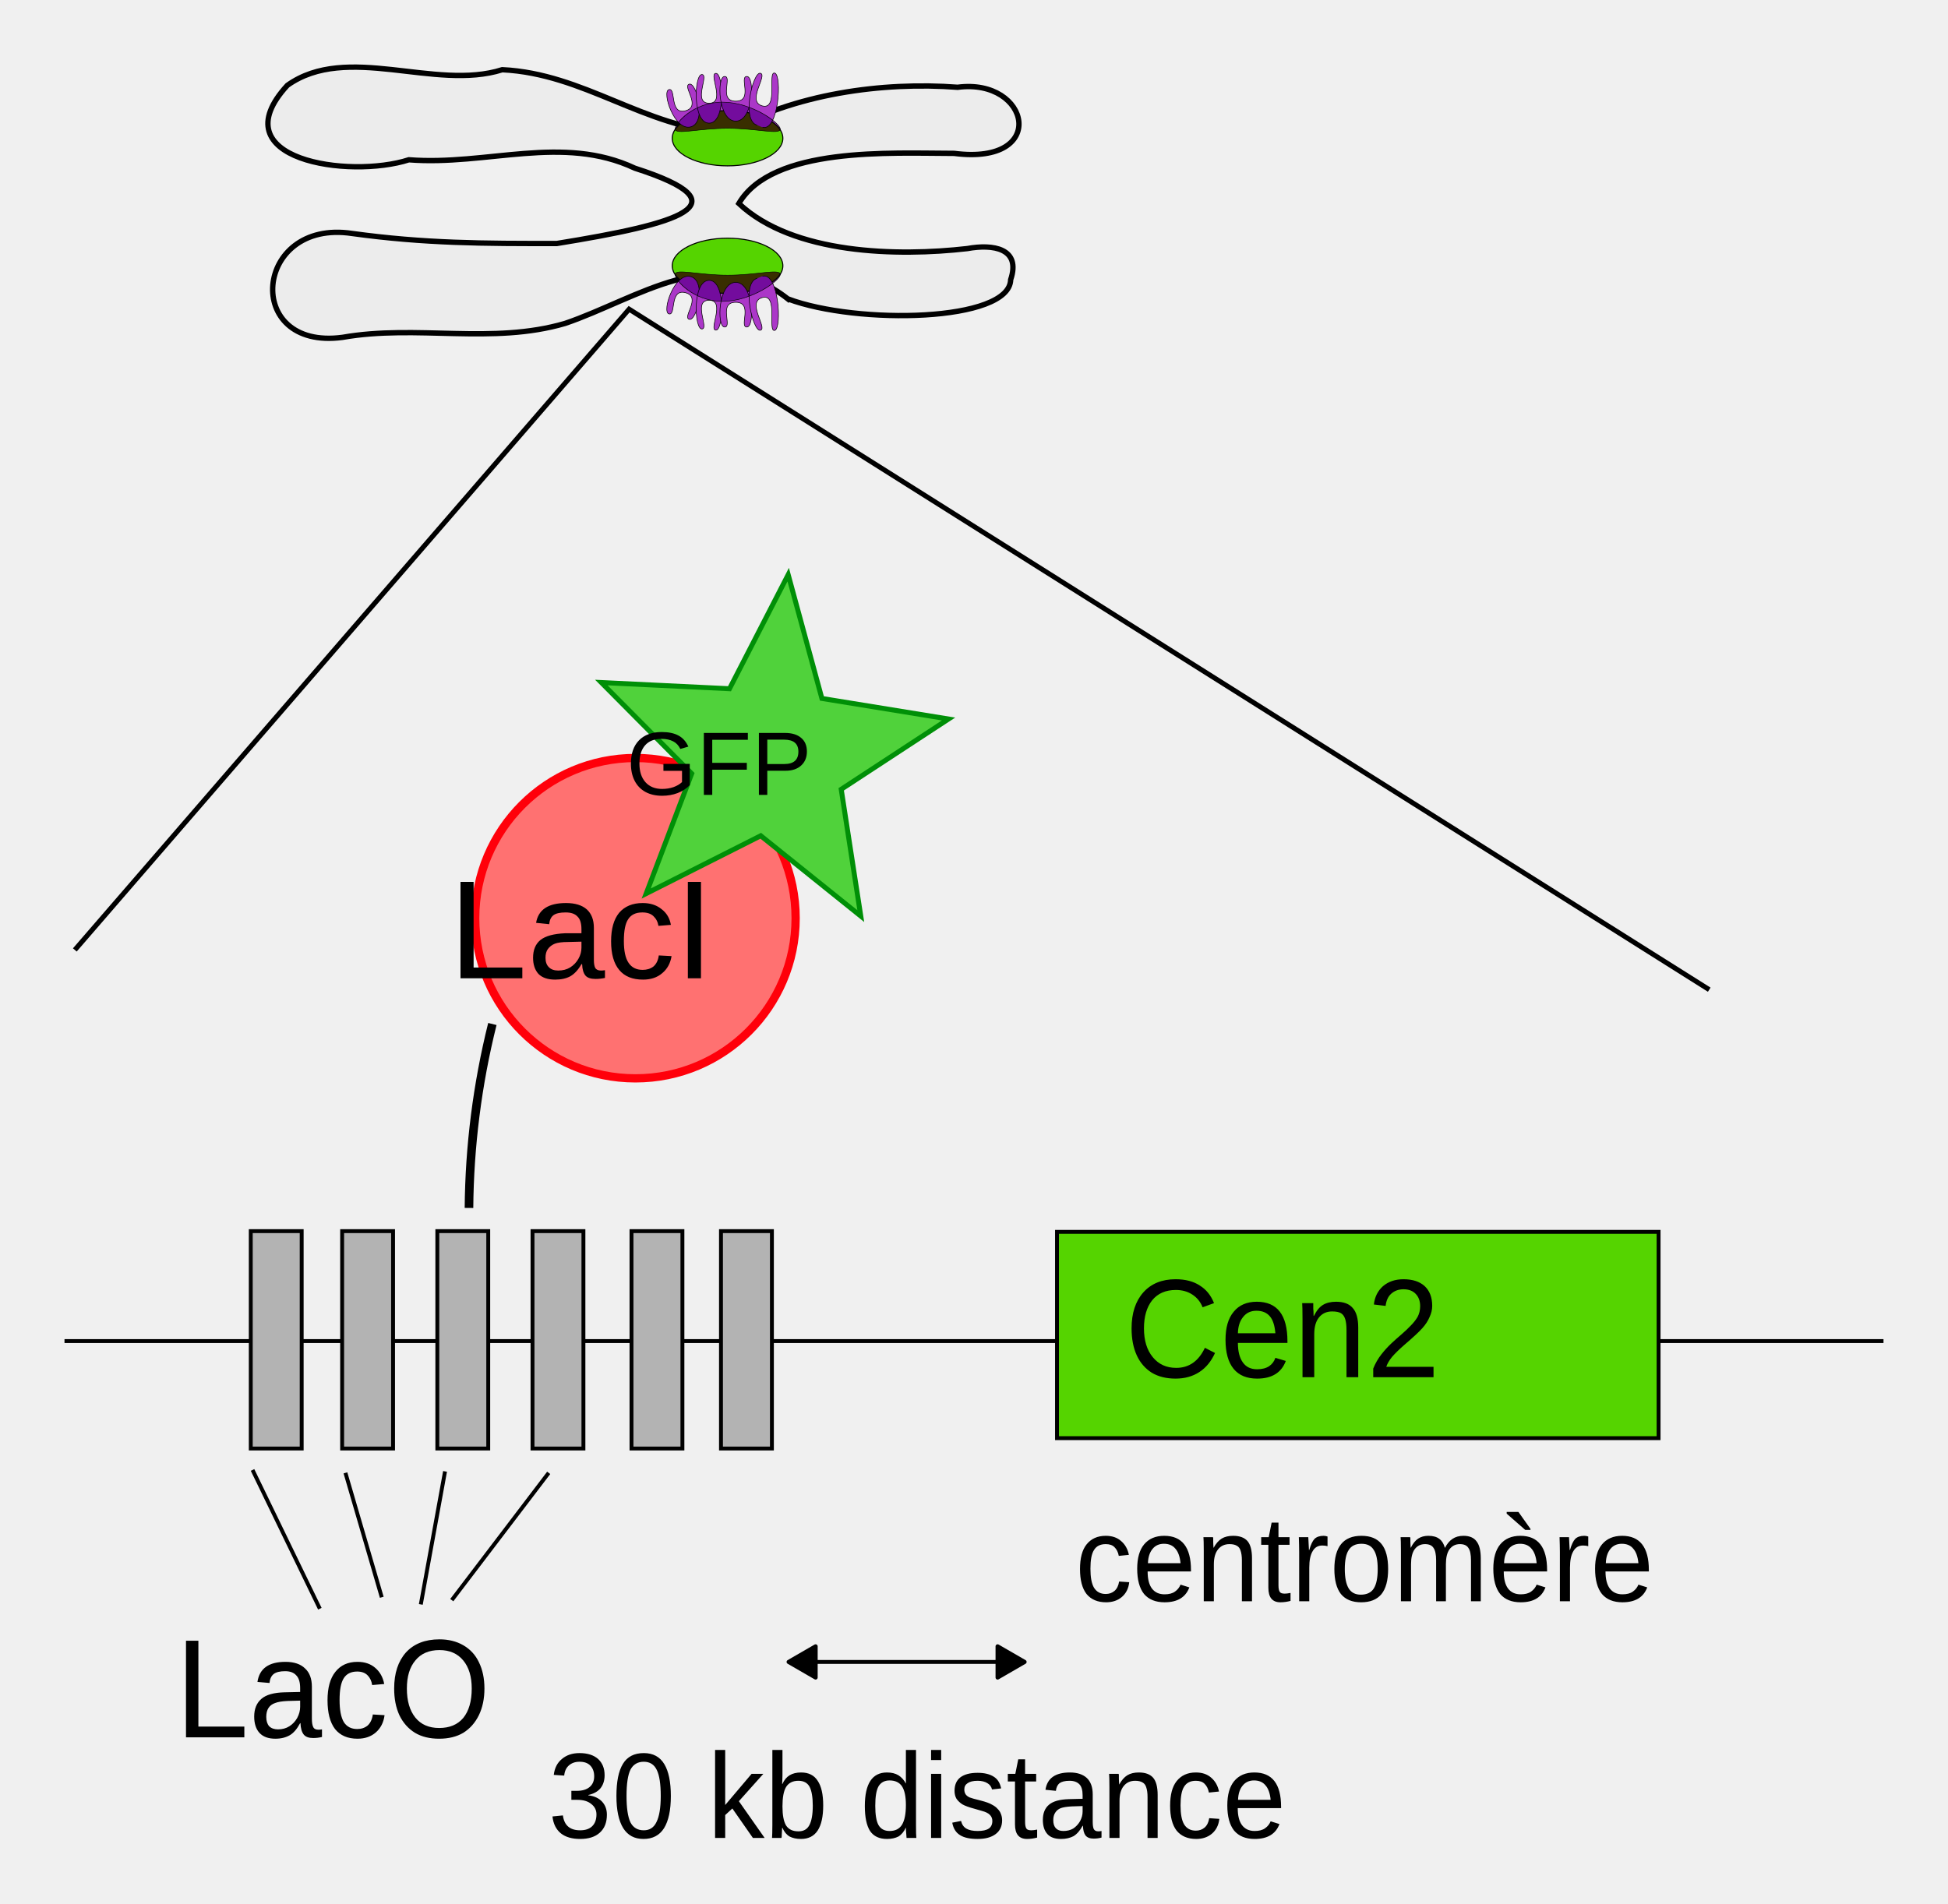
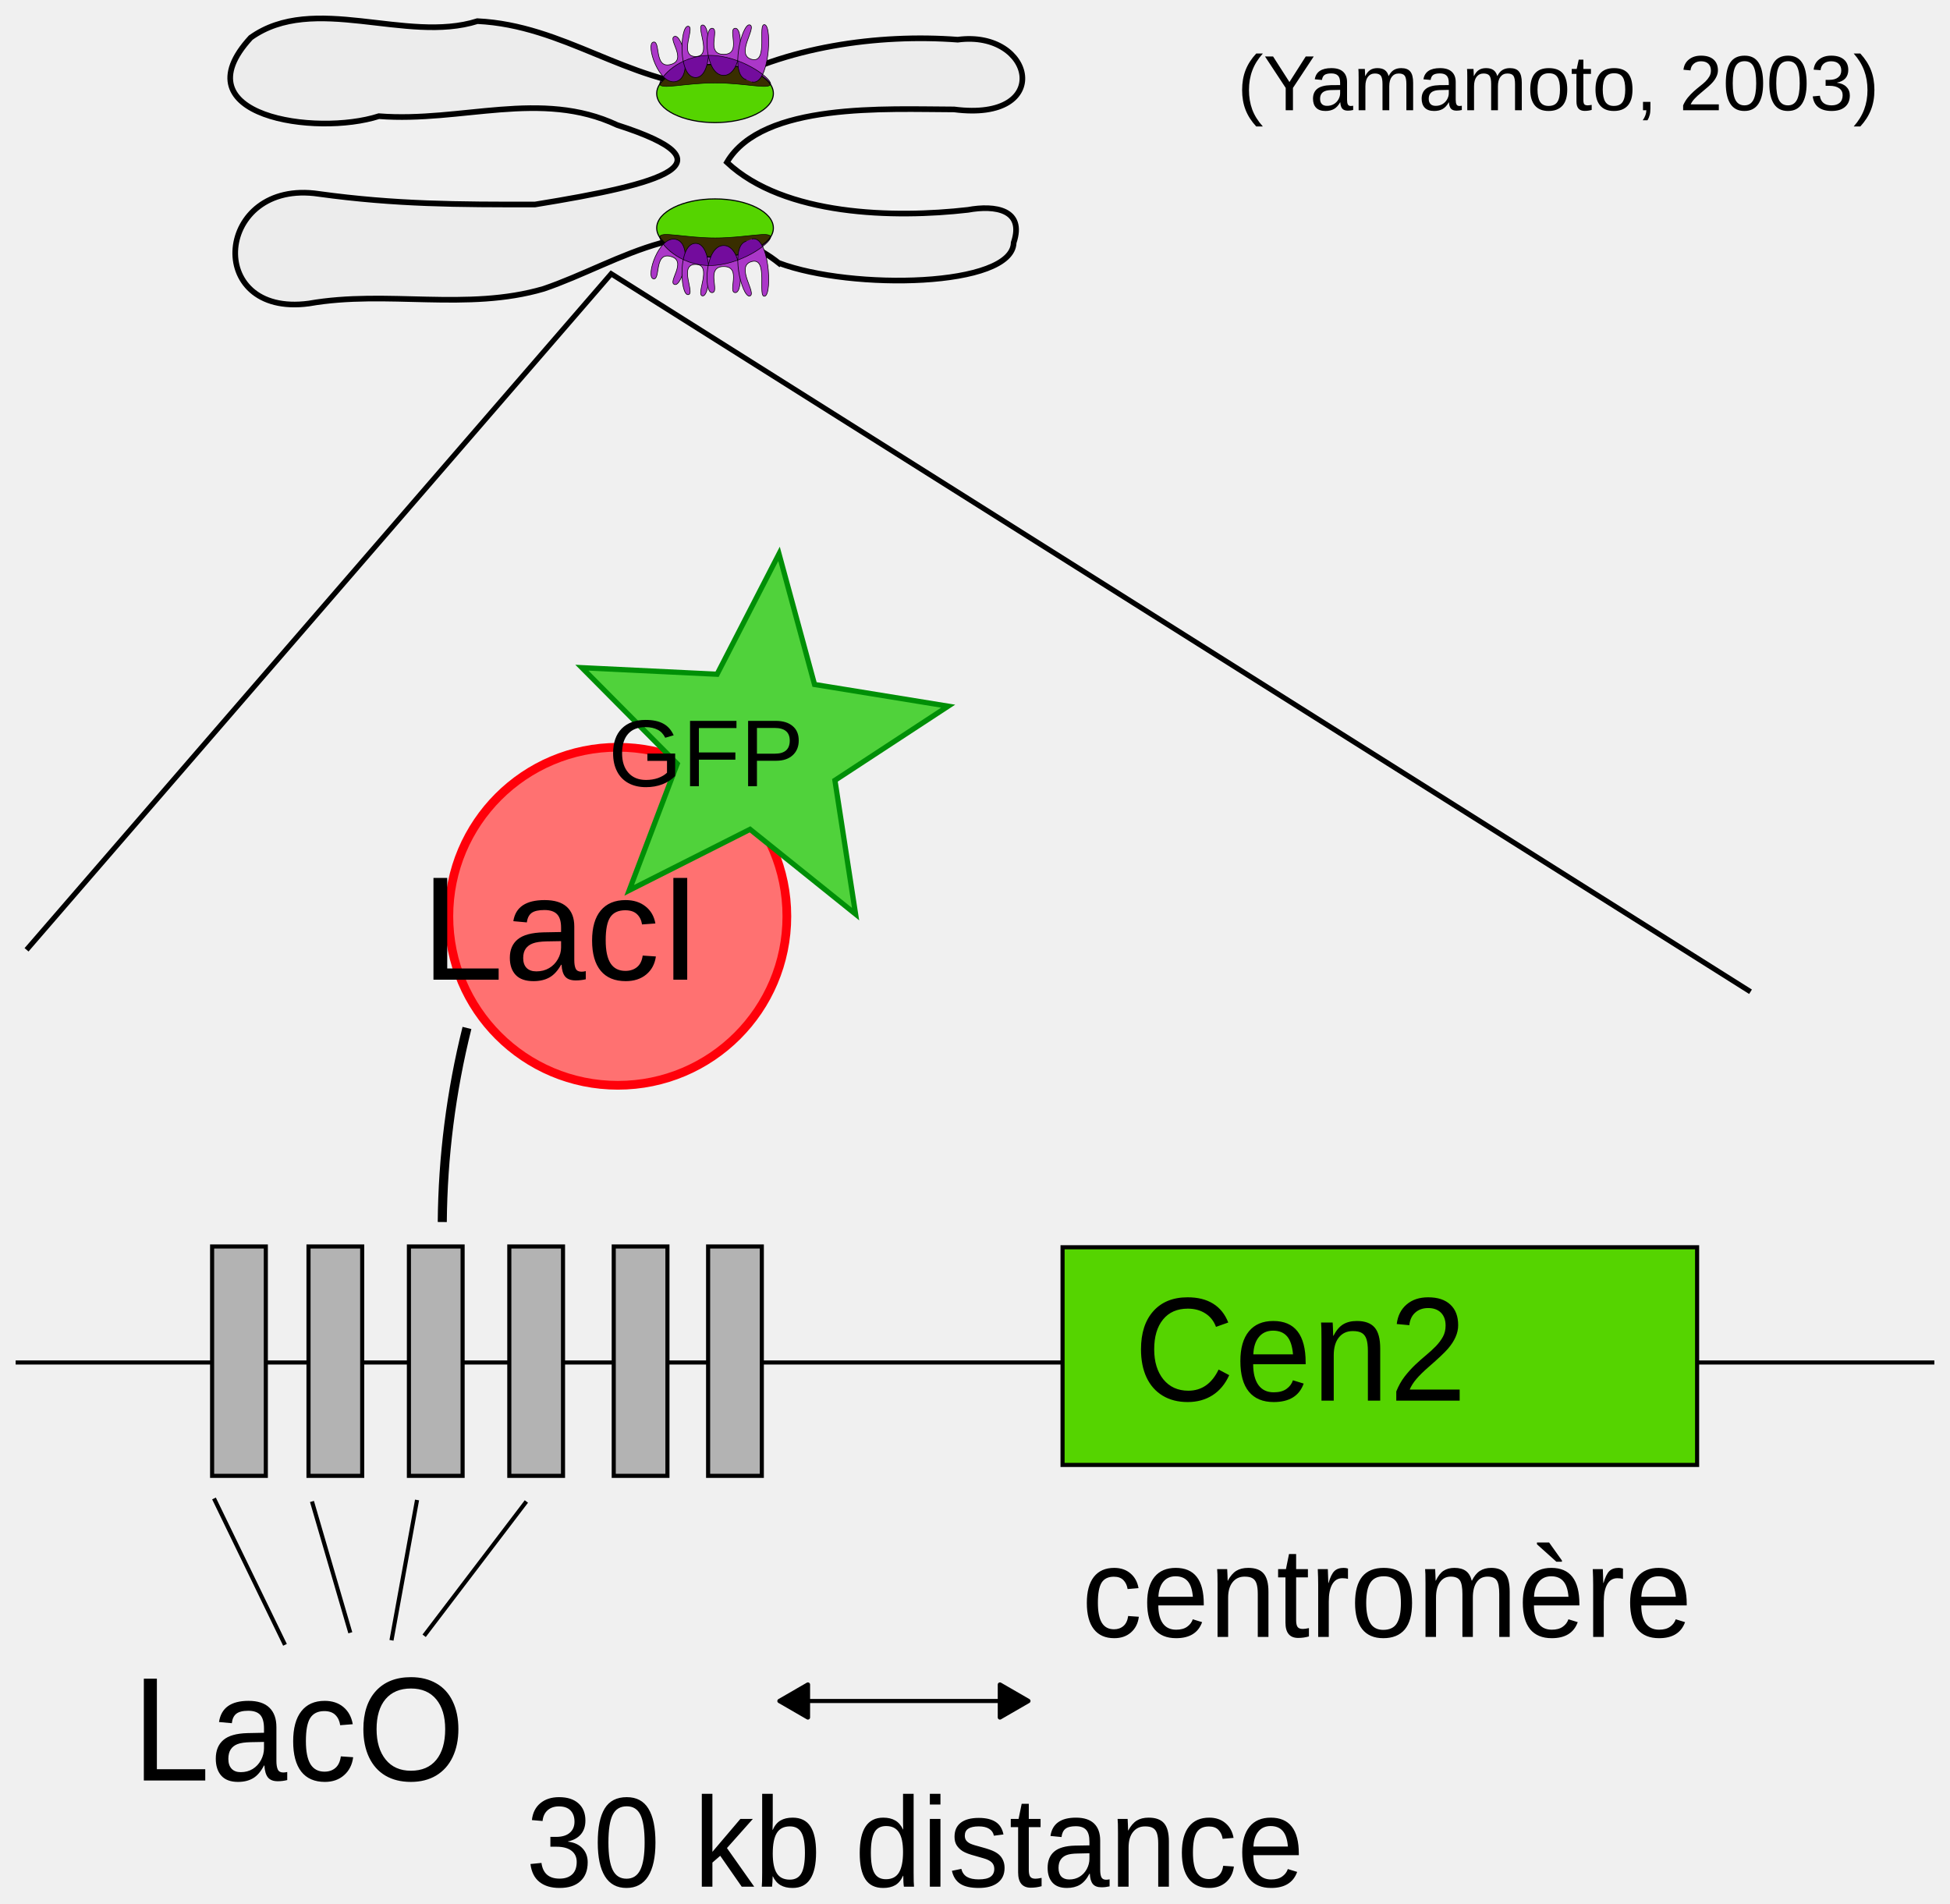
- <svg xmlns="http://www.w3.org/2000/svg" width="90.601" height="88.571" id="svg2" version="1.1" viewBox="0 0 90.601 88.571">
+ <svg xmlns="http://www.w3.org/2000/svg" width="373.933" height="365.102" id="svg2" version="1.1" viewBox="0 0 373.933 365.102">
  <defs id="defs4" style="stroke-linecap:square;stroke-linejoin:round">
    <clipPath id="p6052dcc732">
      <rect style="stroke-linecap:square;stroke-linejoin:round" id="rect1446" y="35.06" x="70.546" width="780.494" height="418.18" />
    </clipPath>
    <style id="style6" type="text/css">
*{stroke-linecap:square;stroke-linejoin:round;}
  </style>
    <clipPath id="clipPath4739-0" clipPathUnits="userSpaceOnUse" style="stroke-linecap:square;stroke-linejoin:round">
      <rect transform="matrix(0,-1,1,0,0,0)" y="137.339" x="128.446" height="128.028" width="21.599" id="rect4741-3" style="fill:none;stroke:#ffffff;stroke-width:0.83;stroke-linecap:round;stroke-linejoin:miter;stroke-miterlimit:4;stroke-dasharray:none;stroke-dashoffset:0;stroke-opacity:1" />
    </clipPath>
    <linearGradient id="linearGradient3888-3">
      <stop style="stop-color:#d2d2d2;stop-opacity:1;" offset="0" id="stop3890-3" />
      <stop style="stop-color:#e9e9e9;stop-opacity:1;" offset="1" id="stop3892-1" />
    </linearGradient>
    <linearGradient id="linearGradient3880-4">
      <stop style="stop-color:#ffbf4e;stop-opacity:1;" offset="0" id="stop3882-7" />
      <stop style="stop-color:#ffbf4e;stop-opacity:0.336;" offset="1" id="stop3884-7" />
    </linearGradient>
    <marker style="overflow:visible;stroke-linecap:square;stroke-linejoin:round" id="TriangleOutL" refX="0" refY="0" orient="auto">
      <path transform="scale(0.8,0.8)" style="fill:#000000;fill-opacity:1;fill-rule:evenodd;stroke:#000000;stroke-width:1pt;stroke-linecap:square;stroke-linejoin:round;stroke-opacity:1" d="m 5.77,0 -8.65,5 0,-10 8.65,5 z" id="path4361" />
    </marker>
    <marker style="overflow:visible;stroke-linecap:square;stroke-linejoin:round" id="TriangleInL" refX="0" refY="0" orient="auto">
      <path transform="scale(-0.8,-0.8)" style="fill:#000000;fill-opacity:1;fill-rule:evenodd;stroke:#000000;stroke-width:1pt;stroke-linecap:square;stroke-linejoin:round;stroke-opacity:1" d="m 5.77,0 -8.65,5 0,-10 8.65,5 z" id="path4352" />
    </marker>
    <marker style="overflow:visible;stroke-linecap:square;stroke-linejoin:round" id="TriangleOutM" refX="0" refY="0" orient="auto">
      <path transform="scale(0.4,0.4)" style="fill:#000000;fill-opacity:1;fill-rule:evenodd;stroke:#000000;stroke-width:1pt;stroke-linecap:square;stroke-linejoin:round;stroke-opacity:1" d="m 5.77,0 -8.65,5 0,-10 8.65,5 z" id="path4364" />
    </marker>
    <marker style="overflow:visible;stroke-linecap:square;stroke-linejoin:round" id="TriangleInM" refX="0" refY="0" orient="auto">
      <path transform="scale(-0.4,-0.4)" style="fill:#000000;fill-opacity:1;fill-rule:evenodd;stroke:#000000;stroke-width:1pt;stroke-linecap:square;stroke-linejoin:round;stroke-opacity:1" d="m 5.77,0 -8.65,5 0,-10 8.65,5 z" id="path4355" />
    </marker>
    <clipPath style="stroke-linecap:square;stroke-linejoin:round" clipPathUnits="userSpaceOnUse" id="clipPath4739-0-8">
      <rect style="fill:none;stroke:#ffffff;stroke-width:0.83;stroke-linecap:round;stroke-linejoin:miter;stroke-miterlimit:4;stroke-dasharray:none;stroke-dashoffset:0;stroke-opacity:1" id="rect4741-3-0" width="21.599" height="128.028" x="128.446" y="137.339" transform="matrix(0,-1,1,0,0,0)" />
    </clipPath>
    <filter id="filter42413-6-2-3" style="color-interpolation-filters:sRGB;stroke-linecap:square;stroke-linejoin:round">
      <feBlend mode="multiply" in2="BackgroundImage" id="feBlend42415-0-7-5" style="stroke-linecap:square;stroke-linejoin:round" />
    </filter>
  </defs>
  <g id="layer1" style="stroke-linecap:square;stroke-linejoin:round" transform="translate(-1189.613,-1153.208)" />
-   <path style="fill:none;stroke:#000000;stroke-width:0.181px;stroke-linecap:butt;stroke-linejoin:miter;stroke-opacity:1" d="m 3,62.385 84.601,0" id="path11879" />
-   <rect style="fill:#55d400;fill-opacity:1;stroke:#000000;stroke-width:0.181;stroke-linecap:round;stroke-linejoin:miter;stroke-miterlimit:4;stroke-dasharray:none;stroke-dashoffset:0;stroke-opacity:1" id="rect11881" width="27.979" height="9.597" x="49.161" y="57.304" rx="0" ry="3.554" />
-   <rect style="fill:#b3b3b3;fill-opacity:1;stroke:#000000;stroke-width:0.181;stroke-linecap:round;stroke-linejoin:miter;stroke-miterlimit:4;stroke-dasharray:none;stroke-dashoffset:0;stroke-opacity:1" id="rect12666" width="2.368" height="10.113" x="33.533" y="57.27" ry="0" />
-   <rect ry="0" y="57.27" x="29.371" height="10.113" width="2.368" id="rect12668" style="fill:#b3b3b3;fill-opacity:1;stroke:#000000;stroke-width:0.181;stroke-linecap:round;stroke-linejoin:miter;stroke-miterlimit:4;stroke-dasharray:none;stroke-dashoffset:0;stroke-opacity:1" />
-   <rect style="fill:#b3b3b3;fill-opacity:1;stroke:#000000;stroke-width:0.181;stroke-linecap:round;stroke-linejoin:miter;stroke-miterlimit:4;stroke-dasharray:none;stroke-dashoffset:0;stroke-opacity:1" id="rect12670" width="2.368" height="10.113" x="24.767" y="57.27" ry="0" />
-   <rect ry="0" y="57.27" x="20.34" height="10.113" width="2.368" id="rect12672" style="fill:#b3b3b3;fill-opacity:1;stroke:#000000;stroke-width:0.181;stroke-linecap:round;stroke-linejoin:miter;stroke-miterlimit:4;stroke-dasharray:none;stroke-dashoffset:0;stroke-opacity:1" />
-   <rect style="fill:#b3b3b3;fill-opacity:1;stroke:#000000;stroke-width:0.181;stroke-linecap:round;stroke-linejoin:miter;stroke-miterlimit:4;stroke-dasharray:none;stroke-dashoffset:0;stroke-opacity:1" id="rect12674" width="2.368" height="10.113" x="15.913" y="57.27" ry="0" />
-   <rect ry="0" y="57.27" x="11.663" height="10.113" width="2.368" id="rect12676" style="fill:#b3b3b3;fill-opacity:1;stroke:#000000;stroke-width:0.181;stroke-linecap:round;stroke-linejoin:miter;stroke-miterlimit:4;stroke-dasharray:none;stroke-dashoffset:0;stroke-opacity:1" />
-   <path style="fill:none;stroke:#000000;stroke-width:0.181px;stroke-linecap:butt;stroke-linejoin:miter;stroke-opacity:1" d="m 21.012,74.436 4.508,-5.921" id="path12702" />
-   <path style="fill:none;stroke:#000000;stroke-width:0.181px;stroke-linecap:butt;stroke-linejoin:miter;stroke-opacity:1" d="m 19.572,74.635 1.127,-6.188" id="path12704" />
-   <path style="fill:none;stroke:#000000;stroke-width:0.181px;stroke-linecap:butt;stroke-linejoin:miter;stroke-opacity:1" d="m 17.756,74.303 -1.69,-5.788" id="path12706" />
-   <path id="path13154" d="M 14.876,74.835 11.746,68.381" style="fill:none;stroke:#000000;stroke-width:0.181px;stroke-linecap:butt;stroke-linejoin:miter;stroke-opacity:1" />
-   <path style="fill:none;stroke:#000000;stroke-width:0.4;stroke-linecap:butt;stroke-linejoin:miter;stroke-miterlimit:4;stroke-dasharray:none;stroke-opacity:1" d="m 22.9,47.635 c -0.35,1.402 -0.616,2.825 -0.798,4.258 -0.181,1.426 -0.278,2.862 -0.29,4.299" id="path13173" />
-   <path style="fill:none;stroke:#000000;stroke-width:0.181;stroke-linecap:butt;stroke-linejoin:miter;stroke-miterlimit:4;stroke-dasharray:none;stroke-opacity:1;marker-start:url(#TriangleInL);marker-end:url(#TriangleOutL)" d="m 37.516,77.311 9.3,0" id="path3029" />
-   <text xml:space="preserve" style="font-style:normal;font-variant:normal;font-weight:normal;font-stretch:normal;font-size:5.486px;line-height:125%;font-family:Arial;-inkscape-font-specification:Arial;letter-spacing:0px;word-spacing:0px;fill:#000000;fill-opacity:1;stroke:none;stroke-linecap:square;stroke-linejoin:round" x="26.285" y="82.939" id="text4445" transform="scale(0.9700577,1.030866)">
-     <tspan id="tspan4447" x="26.285" y="82.939" style="font-size:5.486px;stroke-linecap:square;stroke-linejoin:round">30 kb distance</tspan>
+   <path style="fill:none;stroke:#000000;stroke-width:0.786px;stroke-linecap:butt;stroke-linejoin:miter;stroke-opacity:1" d="m 3,261.268 367.933,0" id="path11879" />
+   <rect style="fill:#55d400;fill-opacity:1;stroke:#000000;stroke-width:0.786;stroke-linecap:round;stroke-linejoin:miter;stroke-miterlimit:4;stroke-dasharray:none;stroke-dashoffset:0;stroke-opacity:1" id="rect11881" width="121.682" height="41.739" x="203.756" y="239.171" rx="0" ry="15.455" />
+   <rect style="fill:#b3b3b3;fill-opacity:1;stroke:#000000;stroke-width:0.786;stroke-linecap:round;stroke-linejoin:miter;stroke-miterlimit:4;stroke-dasharray:none;stroke-dashoffset:0;stroke-opacity:1" id="rect12666" width="10.297" height="43.982" x="135.788" y="239.022" ry="0" />
+   <rect ry="0" y="239.022" x="117.69" height="43.982" width="10.297" id="rect12668" style="fill:#b3b3b3;fill-opacity:1;stroke:#000000;stroke-width:0.786;stroke-linecap:round;stroke-linejoin:miter;stroke-miterlimit:4;stroke-dasharray:none;stroke-dashoffset:0;stroke-opacity:1" />
+   <rect style="fill:#b3b3b3;fill-opacity:1;stroke:#000000;stroke-width:0.786;stroke-linecap:round;stroke-linejoin:miter;stroke-miterlimit:4;stroke-dasharray:none;stroke-dashoffset:0;stroke-opacity:1" id="rect12670" width="10.297" height="43.982" x="97.666" y="239.022" ry="0" />
+   <rect ry="0" y="239.022" x="78.413" height="43.982" width="10.297" id="rect12672" style="fill:#b3b3b3;fill-opacity:1;stroke:#000000;stroke-width:0.786;stroke-linecap:round;stroke-linejoin:miter;stroke-miterlimit:4;stroke-dasharray:none;stroke-dashoffset:0;stroke-opacity:1" />
+   <rect style="fill:#b3b3b3;fill-opacity:1;stroke:#000000;stroke-width:0.786;stroke-linecap:round;stroke-linejoin:miter;stroke-miterlimit:4;stroke-dasharray:none;stroke-dashoffset:0;stroke-opacity:1" id="rect12674" width="10.297" height="43.982" x="59.159" y="239.022" ry="0" />
+   <rect ry="0" y="239.022" x="40.676" height="43.982" width="10.297" id="rect12676" style="fill:#b3b3b3;fill-opacity:1;stroke:#000000;stroke-width:0.786;stroke-linecap:round;stroke-linejoin:miter;stroke-miterlimit:4;stroke-dasharray:none;stroke-dashoffset:0;stroke-opacity:1" />
+   <path style="fill:none;stroke:#000000;stroke-width:0.786px;stroke-linecap:butt;stroke-linejoin:miter;stroke-opacity:1" d="m 81.334,313.675 19.605,-25.753" id="path12702" />
+   <path style="fill:none;stroke:#000000;stroke-width:0.786px;stroke-linecap:butt;stroke-linejoin:miter;stroke-opacity:1" d="m 75.072,314.543 4.901,-26.91" id="path12704" />
+   <path style="fill:none;stroke:#000000;stroke-width:0.786px;stroke-linecap:butt;stroke-linejoin:miter;stroke-opacity:1" d="M 67.176,313.096 59.824,287.922" id="path12706" />
+   <path id="path13154" d="M 54.65,315.411 41.036,287.344" style="fill:none;stroke:#000000;stroke-width:0.786px;stroke-linecap:butt;stroke-linejoin:miter;stroke-opacity:1" />
+   <path style="fill:none;stroke:#000000;stroke-width:1.74;stroke-linecap:butt;stroke-linejoin:miter;stroke-miterlimit:4;stroke-dasharray:none;stroke-opacity:1" d="m 89.545,197.118 c -1.521,6.097 -2.681,12.285 -3.472,18.519 -0.787,6.2 -1.209,12.446 -1.263,18.696" id="path13173" />
+   <path style="fill:none;stroke:#000000;stroke-width:0.787;stroke-linecap:butt;stroke-linejoin:miter;stroke-miterlimit:4;stroke-dasharray:none;stroke-opacity:1;marker-start:url(#TriangleInL);marker-end:url(#TriangleOutL)" d="m 153.112,326.181 40.448,0" id="path3029" />
+   <text xml:space="preserve" style="font-style:normal;font-variant:normal;font-weight:normal;font-stretch:normal;font-size:23.858px;line-height:125%;font-family:Arial;-inkscape-font-specification:Arial;letter-spacing:0px;word-spacing:0px;fill:#000000;fill-opacity:1;stroke:none;stroke-linecap:square;stroke-linejoin:round" x="103.958" y="350.957" id="text4445" transform="scale(0.9700577,1.030866)">
+     <tspan id="tspan4447" x="103.958" y="350.957" style="font-size:23.858px;stroke-linecap:square;stroke-linejoin:round">30 kb distance</tspan>
  </text>
-   <circle r="7.452" cy="42.712" cx="29.553" style="fill:#ff7171;fill-opacity:1;stroke:#ff000a;stroke-width:0.384;stroke-linecap:square;stroke-linejoin:round;stroke-opacity:1" id="path13156" />
-   <text xml:space="preserve" style="font-style:normal;font-variant:normal;font-weight:normal;font-stretch:normal;font-size:10.843px;line-height:125%;font-family:Arial;-inkscape-font-specification:Arial;letter-spacing:0px;word-spacing:0px;fill:#000000;fill-opacity:1;stroke:none;stroke-linecap:square;stroke-linejoin:round" x="51.548" y="72.256" id="text4445-6" transform="scale(0.9700577,1.030866)">
-     <tspan id="tspan4447-4" x="51.548" y="72.256" style="font-size:5.486px;stroke-linecap:square;stroke-linejoin:round">centromère</tspan>
+   <circle r="32.408" cy="175.706" cx="118.481" style="fill:#ff7171;fill-opacity:1;stroke:#ff000a;stroke-width:1.671;stroke-linecap:square;stroke-linejoin:round;stroke-opacity:1" id="path13156" />
+   <text xml:space="preserve" style="font-style:normal;font-variant:normal;font-weight:normal;font-stretch:normal;font-size:47.156px;line-height:125%;font-family:Arial;-inkscape-font-specification:Arial;letter-spacing:0px;word-spacing:0px;fill:#000000;fill-opacity:1;stroke:none;stroke-linecap:square;stroke-linejoin:round" x="213.827" y="304.497" id="text4445-6" transform="scale(0.9700577,1.030866)">
+     <tspan id="tspan4447-4" x="213.827" y="304.497" style="font-size:23.858px;stroke-linecap:square;stroke-linejoin:round">centromère</tspan>
  </text>
-   <text xml:space="preserve" style="color:#000000;font-style:normal;font-variant:normal;font-weight:normal;font-stretch:normal;font-size:6.52px;line-height:100%;font-family:arial;-inkscape-font-specification:arial;text-indent:0;text-align:center;text-decoration:none;text-decoration-line:none;letter-spacing:0px;word-spacing:0px;text-transform:none;direction:ltr;block-progression:tb;writing-mode:lr-tb;baseline-shift:baseline;text-anchor:middle;display:inline;overflow:visible;visibility:visible;fill:#000000;fill-opacity:1;fill-rule:nonzero;stroke:none;stroke-width:1px;stroke-linecap:butt;stroke-linejoin:miter;stroke-opacity:1;marker:none;enable-background:accumulate" x="29.767" y="45.506" id="text4203">
-     <tspan id="tspan4205" style="font-style:normal;font-variant:normal;font-weight:normal;font-stretch:normal;font-size:6.52px;font-family:arial;-inkscape-font-specification:arial;stroke-linecap:square;stroke-linejoin:round" x="29.767" y="45.506">LacI</tspan>
+   <text xml:space="preserve" style="color:#000000;font-style:normal;font-variant:normal;font-weight:normal;font-stretch:normal;font-size:28.357px;line-height:100%;font-family:arial;-inkscape-font-specification:arial;text-indent:0;text-align:center;text-decoration:none;text-decoration-line:none;letter-spacing:0px;word-spacing:0px;text-transform:none;direction:ltr;block-progression:tb;writing-mode:lr-tb;baseline-shift:baseline;text-anchor:middle;display:inline;overflow:visible;visibility:visible;fill:#000000;fill-opacity:1;fill-rule:nonzero;stroke:none;stroke-width:1px;stroke-linecap:butt;stroke-linejoin:miter;stroke-opacity:1;marker:none;enable-background:accumulate" x="119.41" y="187.861" id="text4203">
+     <tspan id="tspan4205" style="font-style:normal;font-variant:normal;font-weight:normal;font-stretch:normal;font-size:28.357px;font-family:arial;-inkscape-font-specification:arial;stroke-linecap:square;stroke-linejoin:round" x="119.41" y="187.861">LacI</tspan>
  </text>
-   <text id="text4211" y="62.149" x="64.121" style="color:#000000;font-style:normal;font-variant:normal;font-weight:normal;font-stretch:normal;font-size:6.325px;line-height:100%;font-family:arial;-inkscape-font-specification:arial;text-indent:0;text-align:center;text-decoration:none;text-decoration-line:none;letter-spacing:0px;word-spacing:0px;text-transform:none;direction:ltr;block-progression:tb;writing-mode:lr-tb;baseline-shift:baseline;text-anchor:middle;display:inline;overflow:visible;visibility:visible;fill:#000000;fill-opacity:1;fill-rule:nonzero;stroke:none;stroke-width:1px;stroke-linecap:butt;stroke-linejoin:miter;stroke-opacity:1;marker:none;enable-background:accumulate" xml:space="preserve" transform="scale(0.9700577,1.030866)">
-     <tspan y="62.149" x="64.121" style="font-style:normal;font-variant:normal;font-weight:normal;font-stretch:normal;font-size:6.325px;font-family:arial;-inkscape-font-specification:arial;stroke-linecap:square;stroke-linejoin:round" id="tspan4213">Cen2</tspan>
+   <text id="text4211" y="260.541" x="268.506" style="color:#000000;font-style:normal;font-variant:normal;font-weight:normal;font-stretch:normal;font-size:27.508px;line-height:100%;font-family:arial;-inkscape-font-specification:arial;text-indent:0;text-align:center;text-decoration:none;text-decoration-line:none;letter-spacing:0px;word-spacing:0px;text-transform:none;direction:ltr;block-progression:tb;writing-mode:lr-tb;baseline-shift:baseline;text-anchor:middle;display:inline;overflow:visible;visibility:visible;fill:#000000;fill-opacity:1;fill-rule:nonzero;stroke:none;stroke-width:1px;stroke-linecap:butt;stroke-linejoin:miter;stroke-opacity:1;marker:none;enable-background:accumulate" xml:space="preserve" transform="scale(0.9700577,1.030866)">
+     <tspan y="260.541" x="268.506" style="font-style:normal;font-variant:normal;font-weight:normal;font-stretch:normal;font-size:27.508px;font-family:arial;-inkscape-font-specification:arial;stroke-linecap:square;stroke-linejoin:round" id="tspan4213">Cen2</tspan>
  </text>
-   <text xml:space="preserve" style="color:#000000;font-style:normal;font-variant:normal;font-weight:normal;font-stretch:normal;font-size:6.325px;line-height:100%;font-family:arial;-inkscape-font-specification:arial;text-indent:0;text-align:center;text-decoration:none;text-decoration-line:none;letter-spacing:0px;word-spacing:0px;text-transform:none;direction:ltr;block-progression:tb;writing-mode:lr-tb;baseline-shift:baseline;text-anchor:middle;display:inline;overflow:visible;visibility:visible;fill:#000000;fill-opacity:1;fill-rule:nonzero;stroke:none;stroke-width:1px;stroke-linecap:butt;stroke-linejoin:miter;stroke-opacity:1;marker:none;enable-background:accumulate" x="18.597" y="78.396" id="text4220" transform="scale(0.9700577,1.030866)">
-     <tspan id="tspan4222" style="font-style:normal;font-variant:normal;font-weight:normal;font-stretch:normal;font-size:6.325px;font-family:arial;-inkscape-font-specification:arial;stroke-linecap:square;stroke-linejoin:round" x="18.597" y="78.396">LacO</tspan>
+   <text xml:space="preserve" style="color:#000000;font-style:normal;font-variant:normal;font-weight:normal;font-stretch:normal;font-size:27.508px;line-height:100%;font-family:arial;-inkscape-font-specification:arial;text-indent:0;text-align:center;text-decoration:none;text-decoration-line:none;letter-spacing:0px;word-spacing:0px;text-transform:none;direction:ltr;block-progression:tb;writing-mode:lr-tb;baseline-shift:baseline;text-anchor:middle;display:inline;overflow:visible;visibility:visible;fill:#000000;fill-opacity:1;fill-rule:nonzero;stroke:none;stroke-width:1px;stroke-linecap:butt;stroke-linejoin:miter;stroke-opacity:1;marker:none;enable-background:accumulate" x="70.522" y="331.199" id="text4220" transform="scale(0.9700577,1.030866)">
+     <tspan id="tspan4222" style="font-style:normal;font-variant:normal;font-weight:normal;font-stretch:normal;font-size:27.508px;font-family:arial;-inkscape-font-specification:arial;stroke-linecap:square;stroke-linejoin:round" x="70.522" y="331.199">LacO</tspan>
  </text>
-   <g id="g5592" transform="matrix(0.3841488,0,0,0.3841488,-130.242,-192.8064)" style="stroke-width:0.6;stroke-linecap:square;stroke-linejoin:round;stroke-miterlimit:4;stroke-dasharray:none">
+   <g id="g5592" transform="matrix(1.670671,0,0,1.670671,-576.4722,-848.5661)" style="stroke-width:0.6;stroke-linecap:square;stroke-linejoin:round;stroke-miterlimit:4;stroke-dasharray:none">
    <path d="m 443.258,612.841 -12.112,-9.73 -13.87,6.999 5.511,-14.526 -10.943,-11.028 15.518,0.752 7.107,-13.815 4.08,14.991 15.335,2.49 -12.996,8.512 z" id="path5581" style="color:#000000;clip-rule:nonzero;display:inline;overflow:visible;visibility:visible;opacity:1;isolation:auto;mix-blend-mode:normal;color-interpolation:sRGB;color-interpolation-filters:linearRGB;solid-color:#000000;solid-opacity:1;fill:#50d23b;fill-opacity:1;fill-rule:evenodd;stroke:#008f07;stroke-width:0.6;stroke-linecap:butt;stroke-linejoin:miter;stroke-miterlimit:4;stroke-dasharray:none;stroke-dashoffset:0;stroke-opacity:1;marker:none;color-rendering:auto;image-rendering:auto;shape-rendering:auto;text-rendering:auto;enable-background:accumulate" />
    <text id="text5583" y="598.16" x="433.67" style="color:#000000;font-style:normal;font-variant:normal;font-weight:normal;font-stretch:normal;font-size:10.911px;line-height:100%;font-family:arial;-inkscape-font-specification:arial;text-indent:0;text-align:center;text-decoration:none;text-decoration-line:none;letter-spacing:0px;word-spacing:0px;text-transform:none;direction:ltr;block-progression:tb;writing-mode:lr-tb;baseline-shift:baseline;text-anchor:middle;display:inline;overflow:visible;visibility:visible;fill:#000000;fill-opacity:1;fill-rule:nonzero;stroke:none;stroke-width:0.6;stroke-linecap:butt;stroke-linejoin:miter;stroke-miterlimit:4;stroke-dasharray:none;stroke-opacity:1;marker:none;enable-background:accumulate" xml:space="preserve">
      <tspan y="598.16" x="433.67" style="font-style:normal;font-variant:normal;font-weight:normal;font-stretch:normal;font-size:10.911px;font-family:arial;-inkscape-font-specification:arial;stroke-width:0.6;stroke-linecap:square;stroke-linejoin:round;stroke-miterlimit:4;stroke-dasharray:none" id="tspan5585">GFP</tspan>
    </text>
  </g>
-   <path style="fill:none;fill-rule:evenodd;stroke:#000000;stroke-width:0.23;stroke-linecap:butt;stroke-linejoin:miter;stroke-miterlimit:4;stroke-dasharray:none;stroke-opacity:1" d="m 3.48,44.189 25.779,-29.807 50.237,31.657" id="path5674" />
-   <g id="g5241" transform="translate(-7.251734,-104.9951)" style="stroke-linecap:square;stroke-linejoin:round">
+   <path style="fill:none;fill-rule:evenodd;stroke:#000000;stroke-width:1.002;stroke-linecap:butt;stroke-linejoin:miter;stroke-miterlimit:4;stroke-dasharray:none;stroke-opacity:1" d="M 5.089,182.133 117.202,52.501 335.682,190.178" id="path5674" />
+   <g id="g5241" transform="matrix(4.34902,0,0,4.34902,-41.58499,-466.673)" style="stroke-linecap:square;stroke-linejoin:round">
    <path id="path4157-8" d="m 43.904,118.906 c -3.436,-2.726 -7.012,-0.003 -10.371,1.134 -3.389,0.995 -6.903,0.042 -10.35,0.648 -4.653,0.625 -4.134,-5.518 0.44,-4.833 3.383,0.466 6.131,0.471 9.528,0.467 5.646,-0.914 8.869,-1.819 3.627,-3.503 -3.369,-1.584 -6.863,-0.107 -10.51,-0.391 -2.762,0.892 -8.847,0.016 -5.651,-3.463 2.774,-1.98 6.853,0.27 9.995,-0.727 3.817,0.184 6.558,2.678 10.408,2.929 3.156,-1.812 7.281,-2.375 10.771,-2.112 3.371,-0.445 4.269,3.645 -0.16,3.075 -2.959,-0.004 -8.453,-0.329 -10.017,2.332 2.532,2.376 7.396,2.466 10.625,2.097 1.202,-0.221 2.511,-0.016 2.019,1.445 -0.053,1.97 -7.127,2.104 -10.352,0.899 z" style="fill:#ececec;fill-opacity:1;fill-rule:evenodd;stroke:#000000;stroke-width:0.249;stroke-linecap:butt;stroke-linejoin:miter;stroke-miterlimit:4;stroke-dasharray:none;stroke-opacity:1" />
    <ellipse transform="matrix(0,1,-1,0,0,0)" ry="2.572" rx="1.284" cy="-41.09" cx="111.427" id="path4358-9-8" style="color:#000000;display:inline;overflow:visible;visibility:visible;opacity:1;fill:#55d400;fill-opacity:1;fill-rule:evenodd;stroke:#000000;stroke-width:0.049;stroke-linecap:butt;stroke-linejoin:miter;stroke-miterlimit:4;stroke-dasharray:none;stroke-dashoffset:0;stroke-opacity:1;marker:none;enable-background:accumulate" />
    <ellipse transform="matrix(0,1,-1,0,0,0)" style="color:#000000;display:inline;overflow:visible;visibility:visible;opacity:1;fill:#55d400;fill-opacity:1;fill-rule:evenodd;stroke:#000000;stroke-width:0.049;stroke-linecap:butt;stroke-linejoin:miter;stroke-miterlimit:4;stroke-dasharray:none;stroke-dashoffset:0;stroke-opacity:1;marker:none;enable-background:accumulate" id="ellipse4170" cx="117.359" cy="-41.09" rx="1.284" ry="2.572" />
    <g style="stroke-linecap:square;stroke-linejoin:round" transform="matrix(0,0.2734423,-0.2736557,0,10.43189,-115.4492)" id="g5530-8">
      <g id="g5532-91" style="stroke:#000000;stroke-width:0.1;stroke-linecap:square;stroke-linejoin:round;stroke-miterlimit:4;stroke-dasharray:none;stroke-opacity:1">
        <path style="color:#000000;display:inline;overflow:visible;visibility:visible;fill:#ab37c8;fill-opacity:1;fill-rule:evenodd;stroke:#000000;stroke-width:0.1;stroke-linecap:butt;stroke-linejoin:miter;stroke-miterlimit:4;stroke-dasharray:none;stroke-dashoffset:0;stroke-opacity:1;marker:none;enable-background:accumulate" d="m 827.768,-105.769 c 0.742,2.769 -6.007,4.954 -6.344,3.699 -0.336,-1.254 4.343,-0.052 3.601,-2.821 -0.742,-2.769 -4.193,0.611 -4.529,-0.643 -0.336,-1.254 6.53,-3.004 7.272,-0.235 z" id="path5534-61" />
        <path style="color:#000000;display:inline;overflow:visible;visibility:visible;fill:#ab37c8;fill-opacity:1;fill-rule:evenodd;stroke:#000000;stroke-width:0.1;stroke-linecap:butt;stroke-linejoin:miter;stroke-miterlimit:4;stroke-dasharray:none;stroke-dashoffset:0;stroke-opacity:1;marker:none;enable-background:accumulate" d="m 827.134,-108.902 c 0,2.867 -8.275,2.536 -8.275,1.237 0,-1.299 4.883,1.629 4.883,-1.237 0,-2.867 -5.082,0.141 -5.082,-1.158 0,-1.299 8.474,-1.709 8.474,1.158 z" id="path5536-8" />
        <path style="color:#000000;display:inline;overflow:visible;visibility:visible;fill:#ab37c8;fill-opacity:1;fill-rule:evenodd;stroke:#000000;stroke-width:0.1;stroke-linecap:butt;stroke-linejoin:miter;stroke-miterlimit:4;stroke-dasharray:none;stroke-dashoffset:0;stroke-opacity:1;marker:none;enable-background:accumulate" d="m 826.788,-113.425 c 0,3.024 -7.6,3.262 -7.6,1.892 0,-1.37 4.208,1.132 4.208,-1.892 0,-3.024 -4.208,-0.522 -4.208,-1.892 0,-1.37 7.6,-1.132 7.6,1.892" id="path5538-5" />
        <path style="color:#000000;display:inline;overflow:visible;visibility:visible;fill:#ab37c8;fill-opacity:1;fill-rule:evenodd;stroke:#000000;stroke-width:0.1;stroke-linecap:butt;stroke-linejoin:miter;stroke-miterlimit:4;stroke-dasharray:none;stroke-dashoffset:0;stroke-opacity:1;marker:none;enable-background:accumulate" d="m 827.479,-117.068 c -0.742,2.769 -9.174,0.702 -8.838,-0.553 0.336,-1.254 4.819,2.444 5.561,-0.325 0.742,-2.769 -5.922,-0.852 -5.586,-2.106 0.336,-1.254 9.962,-0.68 9.22,2.089" id="path5540-55" />
      </g>
      <path transform="matrix(1,0,0,1.377843,1000.444,-786.4189)" id="path5542-1" d="m -172.438,489.436 c 0,3.575 1.164,6.473 0.133,6.473 -1.031,0 -4.581,-2.264 -4.581,-5.839 0,-3.575 3.551,-7.108 4.581,-7.108 1.031,0 -0.133,2.898 -0.133,6.473 z" style="color:#000000;display:inline;overflow:visible;visibility:visible;fill:#ab37c8;fill-opacity:1;fill-rule:evenodd;stroke:#000000;stroke-width:0.085;stroke-linecap:butt;stroke-linejoin:miter;stroke-miterlimit:4;stroke-dasharray:none;stroke-dashoffset:0;stroke-opacity:1;marker:none;filter:url(#filter42413-6-2-3);enable-background:accumulate" />
    </g>
    <g id="g4194" transform="matrix(0,-0.2734423,-0.2736557,0,10.43189,344.2087)" style="stroke-linecap:square;stroke-linejoin:round">
      <g style="stroke:#000000;stroke-width:0.1;stroke-linecap:square;stroke-linejoin:round;stroke-miterlimit:4;stroke-dasharray:none;stroke-opacity:1" id="g4196">
        <path id="path4198" d="m 827.768,-105.769 c 0.742,2.769 -6.007,4.954 -6.344,3.699 -0.336,-1.254 4.343,-0.052 3.601,-2.821 -0.742,-2.769 -4.193,0.611 -4.529,-0.643 -0.336,-1.254 6.53,-3.004 7.272,-0.235 z" style="color:#000000;display:inline;overflow:visible;visibility:visible;fill:#ab37c8;fill-opacity:1;fill-rule:evenodd;stroke:#000000;stroke-width:0.1;stroke-linecap:butt;stroke-linejoin:miter;stroke-miterlimit:4;stroke-dasharray:none;stroke-dashoffset:0;stroke-opacity:1;marker:none;enable-background:accumulate" />
        <path id="path4200" d="m 827.134,-108.902 c 0,2.867 -8.275,2.536 -8.275,1.237 0,-1.299 4.883,1.629 4.883,-1.237 0,-2.867 -5.082,0.141 -5.082,-1.158 0,-1.299 8.474,-1.709 8.474,1.158 z" style="color:#000000;display:inline;overflow:visible;visibility:visible;fill:#ab37c8;fill-opacity:1;fill-rule:evenodd;stroke:#000000;stroke-width:0.1;stroke-linecap:butt;stroke-linejoin:miter;stroke-miterlimit:4;stroke-dasharray:none;stroke-dashoffset:0;stroke-opacity:1;marker:none;enable-background:accumulate" />
        <path id="path4202" d="m 826.788,-113.425 c 0,3.024 -7.6,3.262 -7.6,1.892 0,-1.37 4.208,1.132 4.208,-1.892 0,-3.024 -4.208,-0.522 -4.208,-1.892 0,-1.37 7.6,-1.132 7.6,1.892" style="color:#000000;display:inline;overflow:visible;visibility:visible;fill:#ab37c8;fill-opacity:1;fill-rule:evenodd;stroke:#000000;stroke-width:0.1;stroke-linecap:butt;stroke-linejoin:miter;stroke-miterlimit:4;stroke-dasharray:none;stroke-dashoffset:0;stroke-opacity:1;marker:none;enable-background:accumulate" />
        <path id="path4204" d="m 827.479,-117.068 c -0.742,2.769 -9.174,0.702 -8.838,-0.553 0.336,-1.254 4.819,2.444 5.561,-0.325 0.742,-2.769 -5.922,-0.852 -5.586,-2.106 0.336,-1.254 9.962,-0.68 9.22,2.089" style="color:#000000;display:inline;overflow:visible;visibility:visible;fill:#ab37c8;fill-opacity:1;fill-rule:evenodd;stroke:#000000;stroke-width:0.1;stroke-linecap:butt;stroke-linejoin:miter;stroke-miterlimit:4;stroke-dasharray:none;stroke-dashoffset:0;stroke-opacity:1;marker:none;enable-background:accumulate" />
      </g>
      <path style="color:#000000;display:inline;overflow:visible;visibility:visible;fill:#ab37c8;fill-opacity:1;fill-rule:evenodd;stroke:#000000;stroke-width:0.085;stroke-linecap:butt;stroke-linejoin:miter;stroke-miterlimit:4;stroke-dasharray:none;stroke-dashoffset:0;stroke-opacity:1;marker:none;filter:url(#filter42413-6-2-3);enable-background:accumulate" d="m -172.438,489.436 c 0,3.575 1.164,6.473 0.133,6.473 -1.031,0 -4.581,-2.264 -4.581,-5.839 0,-3.575 3.551,-7.108 4.581,-7.108 1.031,0 -0.133,2.898 -0.133,6.473 z" id="path4206" transform="matrix(1,0,0,1.377843,1000.444,-786.4189)" />
    </g>
  </g>
+   <text xml:space="preserve" style="color:#000000;font-style:normal;font-variant:normal;font-weight:normal;font-stretch:normal;font-size:15px;line-height:100%;font-family:arial;-inkscape-font-specification:arial;text-indent:0;text-align:center;text-decoration:none;text-decoration-line:none;letter-spacing:0px;word-spacing:0px;text-transform:none;direction:ltr;block-progression:tb;writing-mode:lr-tb;baseline-shift:baseline;text-anchor:middle;display:inline;overflow:visible;visibility:visible;fill:#000000;fill-opacity:1;fill-rule:nonzero;stroke:none;stroke-width:1px;stroke-linecap:butt;stroke-linejoin:miter;stroke-opacity:1;marker:none;enable-background:accumulate" x="305.066" y="21.143" id="text4243">
+     <tspan id="tspan4245" style="font-style:normal;font-variant:normal;font-weight:normal;font-stretch:normal;font-size:15px;font-family:arial;-inkscape-font-specification:arial;stroke-linecap:square;stroke-linejoin:round" x="305.066" y="21.143">(Yamamoto, 2003)</tspan>
+   </text>
</svg>
